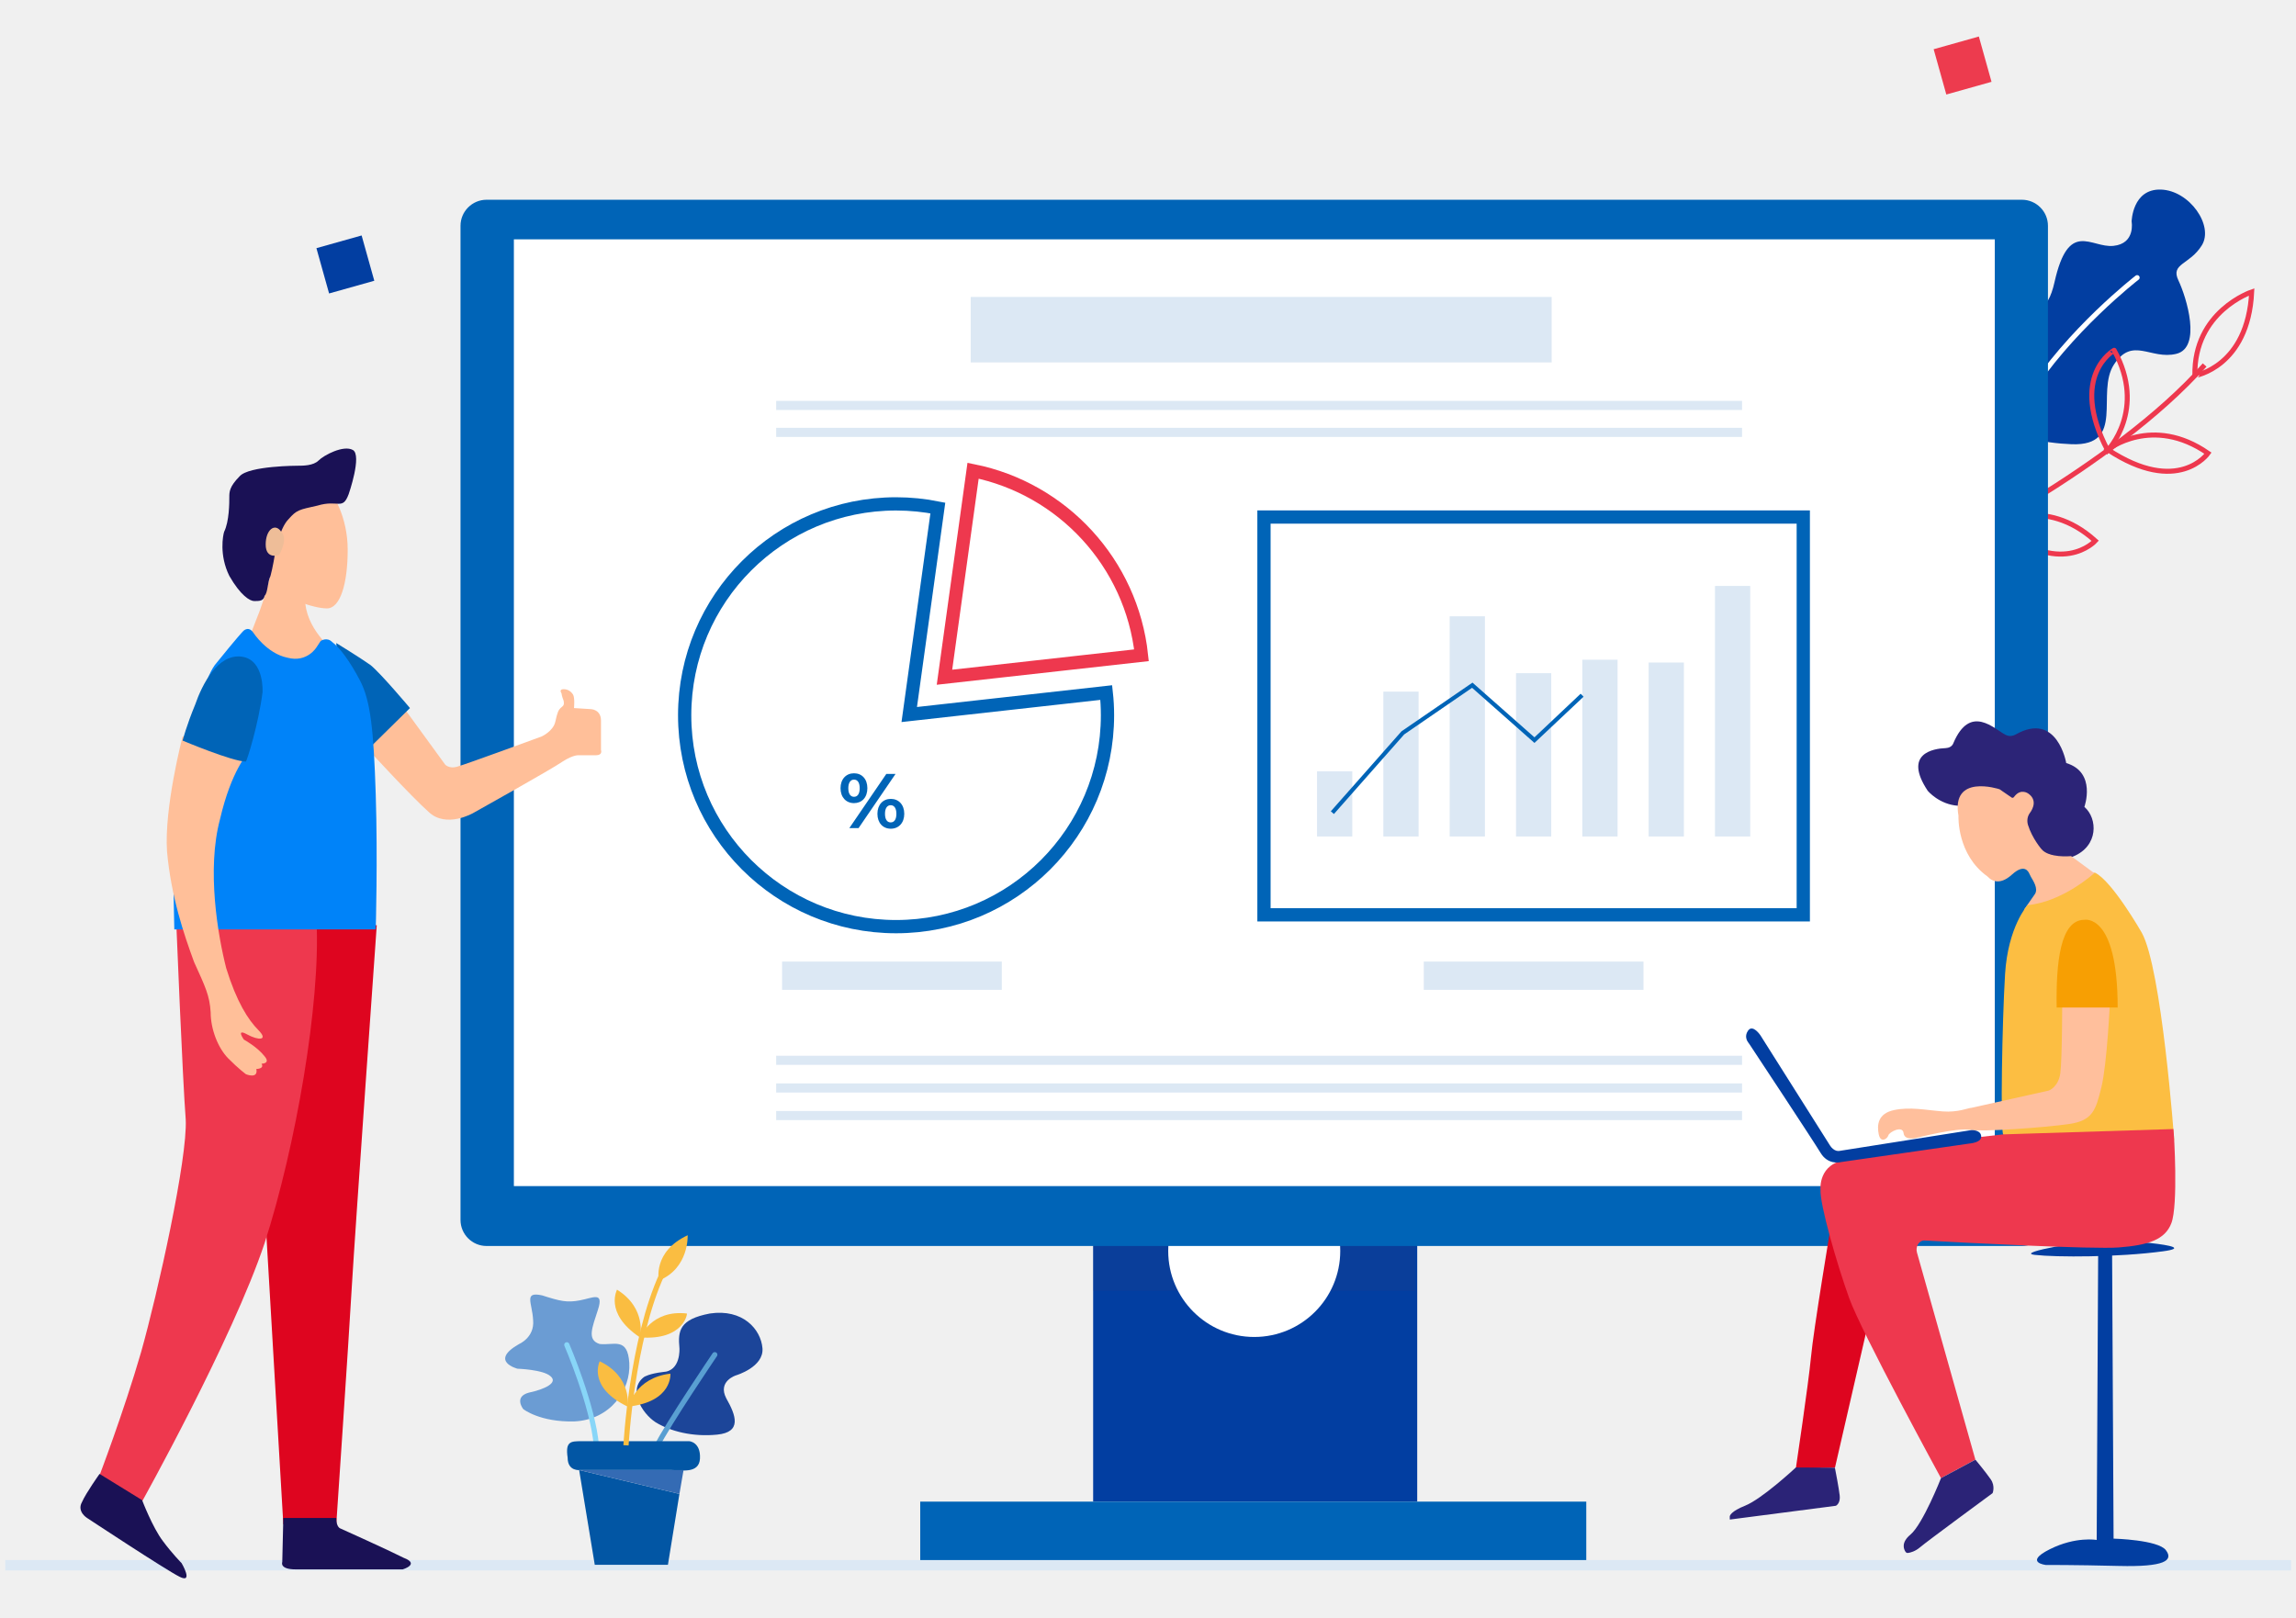
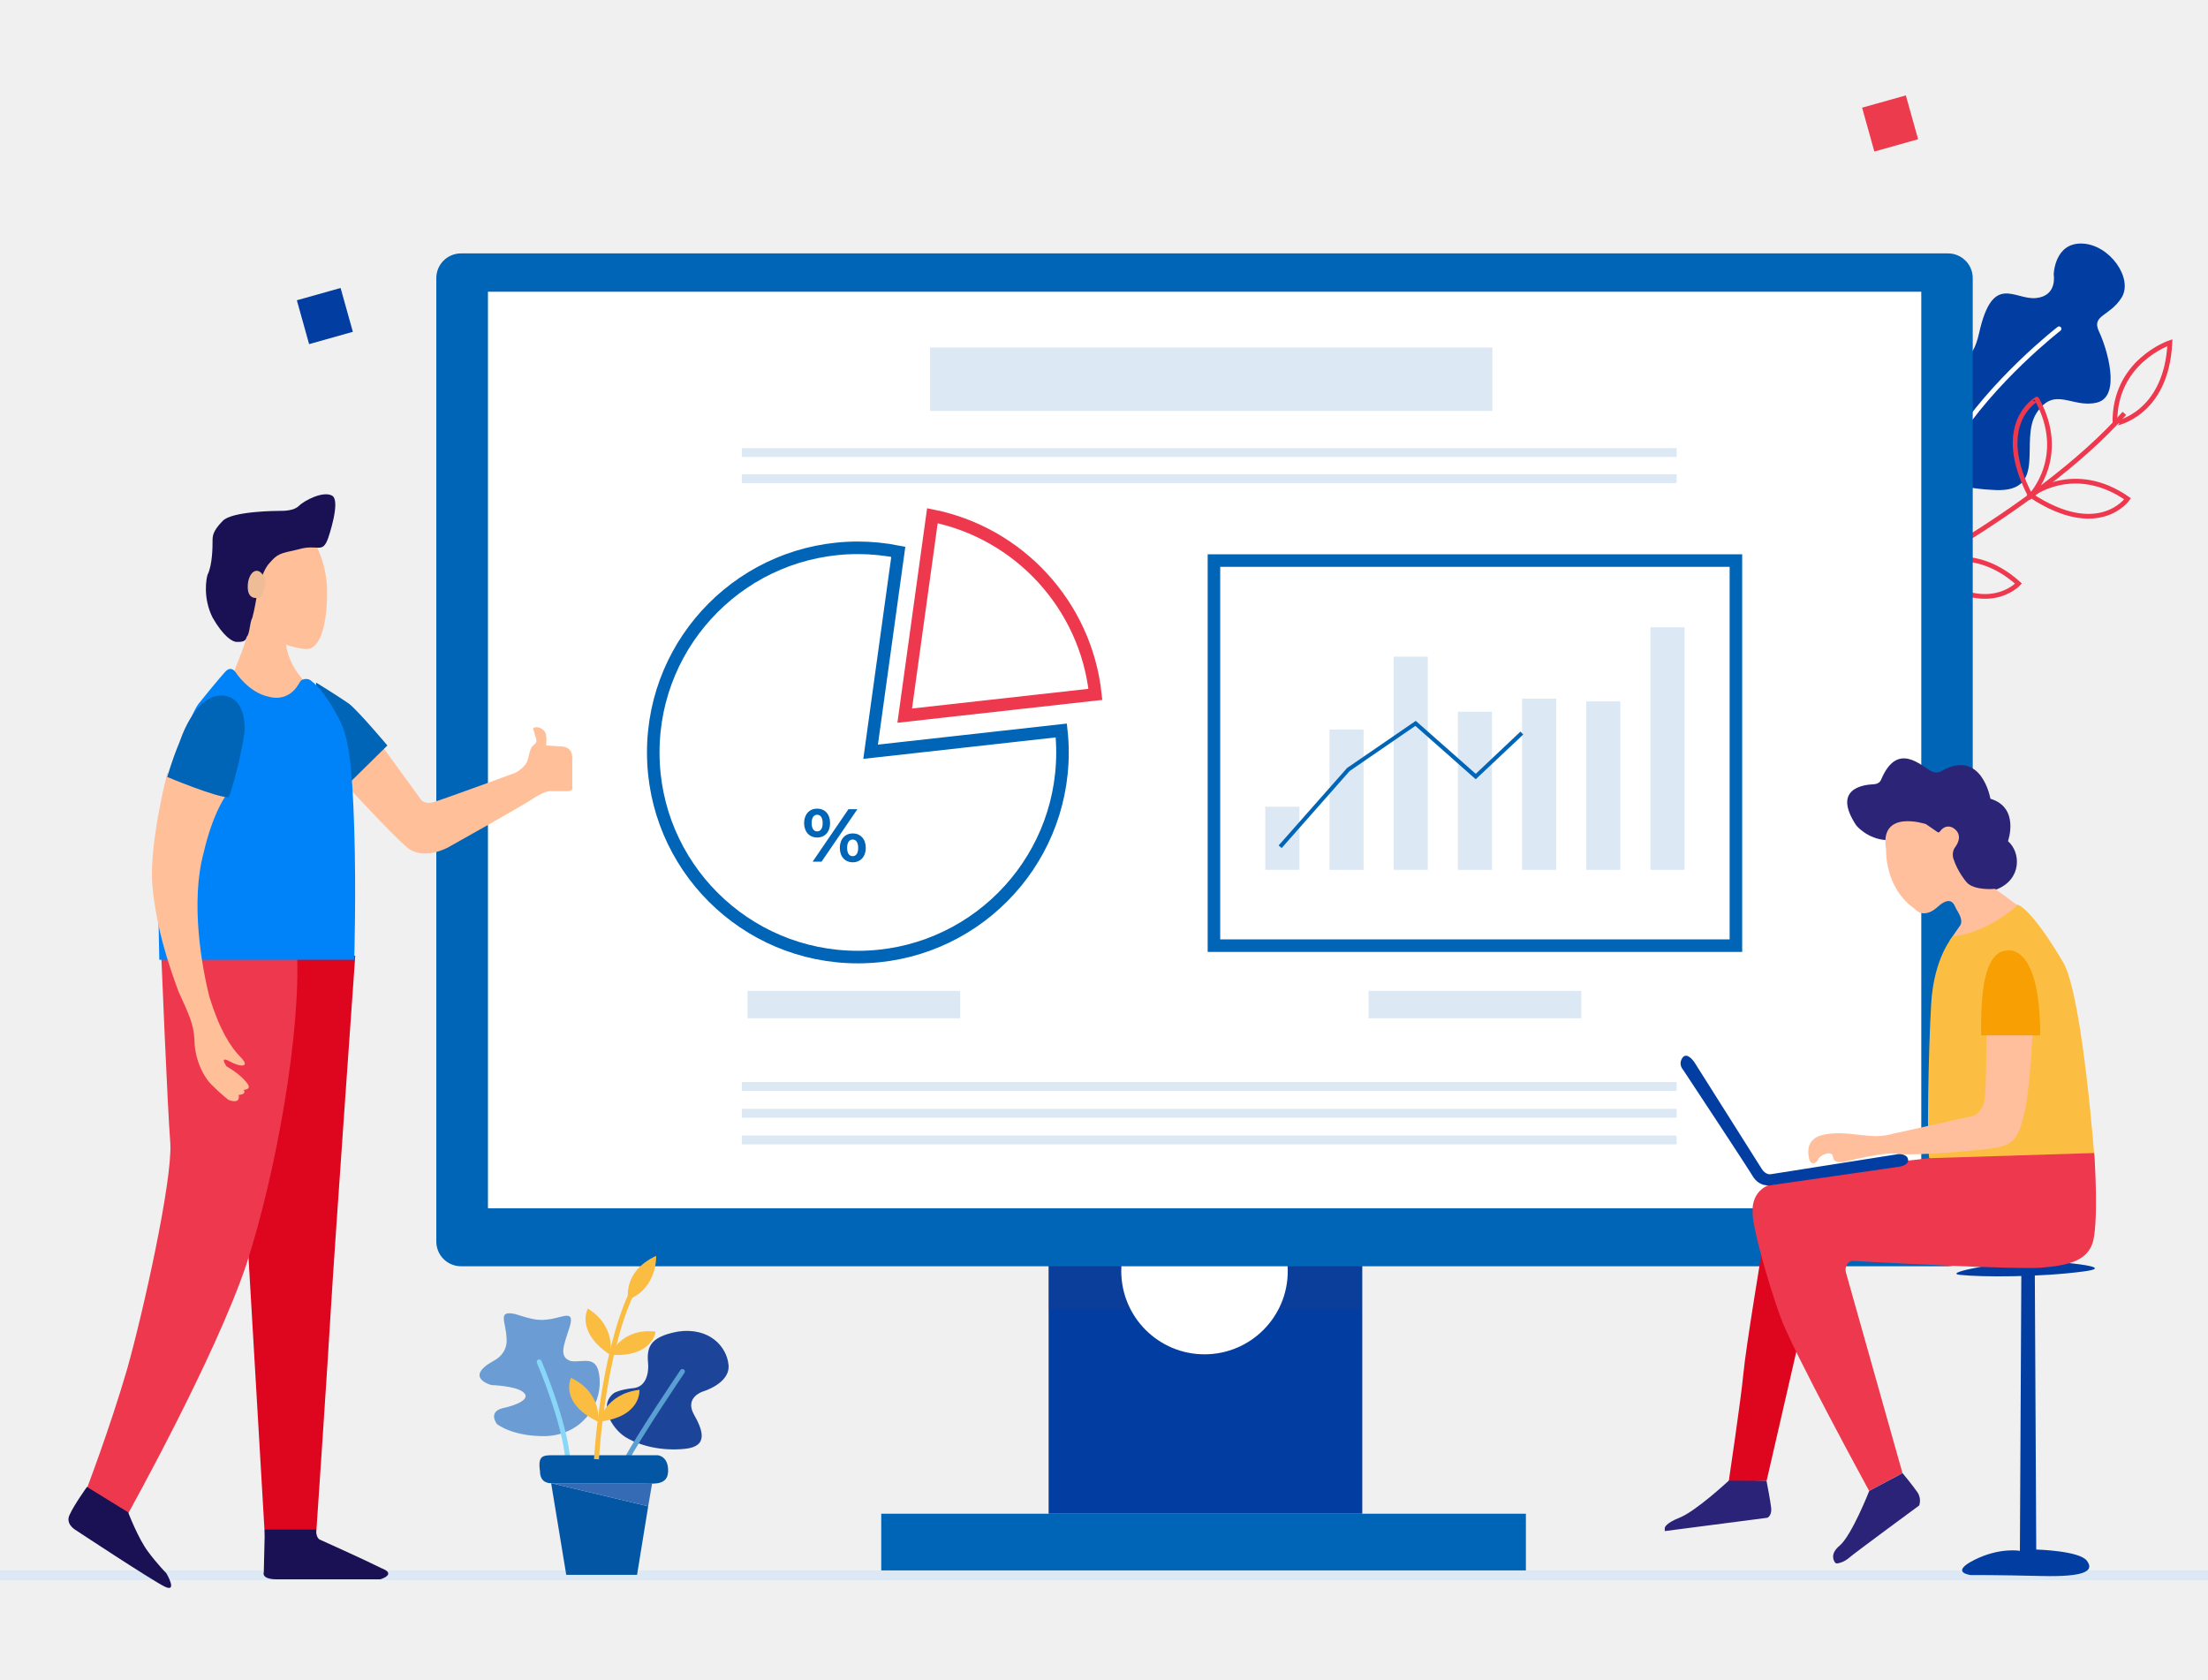
- <svg xmlns="http://www.w3.org/2000/svg" width="440" height="310" viewBox="0 0 440 310" fill="none">
-   <path d="M408.499 42.459C408.499 42.459 408.63 36.159 414.112 36.334C419.595 36.509 424.289 43.254 421.953 47.021C419.617 50.788 415.901 50.467 417.463 53.737C419.025 57.007 421.967 66.629 417.054 67.819C412.141 69.008 408.681 64.439 405.126 69.848C401.571 75.257 407.462 85.521 397.016 85.141C386.562 84.762 368.794 79.747 376.54 65.775C384.285 51.802 391.023 66.161 393.724 54.073C396.425 41.984 400.717 47.568 405.009 47.123C409.294 46.692 408.499 42.459 408.499 42.459Z" fill="#023EA1" />
-   <path d="M409.557 53.211C409.557 53.211 396.388 63.395 388.482 76.067C380.576 88.74 380.985 92.748 380.985 92.748" stroke="white" stroke-width="0.957" stroke-miterlimit="10" stroke-linecap="round" stroke-linejoin="round" />
-   <path d="M370.561 106.53C370.561 106.53 404.907 89.791 422.492 69.957" stroke="#EE384E" stroke-width="0.957" stroke-miterlimit="10" />
-   <path d="M431.507 55.956C431.507 55.956 420.36 59.672 420.623 71.994C420.623 71.987 430.799 70.359 431.507 55.956Z" stroke="#EE384E" stroke-width="0.957" stroke-miterlimit="10" />
-   <path d="M403.907 86.324C403.907 86.324 411.455 78.535 405.155 67.139C405.155 67.132 396.388 71.965 403.907 86.324Z" stroke="#EE384E" stroke-width="0.957" stroke-miterlimit="10" />
-   <path d="M382.437 100.077C382.437 100.077 391.365 93.915 387.416 81.505C387.416 81.505 377.875 84.528 382.437 100.077Z" stroke="#EE384E" stroke-width="0.957" stroke-miterlimit="10" />
-   <path d="M382.554 100.515C382.554 100.515 391.854 94.93 401.527 103.654C401.527 103.654 394.833 111.1 382.554 100.515Z" stroke="#EE384E" stroke-width="0.957" stroke-miterlimit="10" />
-   <path d="M403.921 86.171C403.921 86.171 412.433 79.447 423.134 86.864C423.134 86.864 417.448 95.098 403.921 86.171Z" stroke="#EE384E" stroke-width="0.957" stroke-miterlimit="10" />
-   <path d="M271.593 221.269H209.489V287.808H271.593V221.269Z" fill="#023EA1" />
-   <path opacity="0.3" d="M271.221 230.172H209.536V247.391H271.221V230.172Z" fill="#1F3C88" />
-   <path d="M240.358 256.249C249.461 256.249 256.842 248.868 256.842 239.765C256.842 230.661 249.461 223.281 240.358 223.281C231.254 223.281 223.874 230.661 223.874 239.765C223.874 248.868 231.254 256.249 240.358 256.249Z" fill="white" />
-   <path d="M387.465 38.285H93.251C90.489 38.285 88.251 40.524 88.251 43.285V233.811C88.251 236.573 90.489 238.811 93.251 238.811H387.465C390.226 238.811 392.465 236.573 392.465 233.811V43.285C392.465 40.524 390.227 38.285 387.465 38.285Z" fill="#0064B7" />
-   <path d="M382.277 45.872H98.478V227.332H382.277V45.872Z" fill="white" />
-   <path d="M303.989 287.808H176.349V300.061H303.989V287.808Z" fill="#0064B7" />
-   <path d="M174.244 136.95L179.726 97.369C177.144 96.853 174.463 96.575 171.722 96.575C149.34 96.575 131.208 114.707 131.208 137.089C131.208 159.471 149.34 177.603 171.722 177.603C194.104 177.603 212.237 159.471 212.237 137.089C212.237 135.619 212.157 134.169 211.998 132.739L174.244 136.95Z" fill="white" stroke="#0064B7" stroke-width="2.54" stroke-miterlimit="10" />
-   <path d="M218.751 125.59C216.864 107.934 203.618 93.655 186.478 90.219L180.997 129.8L218.751 125.59Z" fill="white" stroke="#EE384E" stroke-width="2.54" stroke-miterlimit="10" />
-   <path d="M161.077 151.07C161.077 149.322 162.15 148.21 163.659 148.21C165.168 148.21 166.221 149.303 166.221 151.07C166.221 152.838 165.168 153.93 163.659 153.93C162.15 153.93 161.077 152.818 161.077 151.07ZM164.751 151.07C164.751 149.958 164.314 149.422 163.659 149.422C163.023 149.422 162.567 149.978 162.567 151.07C162.567 152.162 163.004 152.718 163.659 152.718C164.314 152.718 164.751 152.182 164.751 151.07ZM169.855 148.329H171.623L164.533 158.716H162.765L169.855 148.329ZM168.147 155.975C168.147 154.228 169.22 153.116 170.709 153.116C172.219 153.116 173.291 154.228 173.291 155.975C173.291 157.723 172.219 158.835 170.709 158.835C169.2 158.835 168.147 157.723 168.147 155.975ZM171.782 155.975C171.782 154.883 171.345 154.327 170.689 154.327C170.054 154.327 169.597 154.863 169.597 155.975C169.597 157.088 170.034 157.624 170.689 157.624C171.365 157.624 171.782 157.068 171.782 155.975Z" fill="#0064B7" />
-   <path d="M345.576 99.097H242.225V175.339H345.576V99.097Z" fill="white" stroke="#0064B7" stroke-width="2.54" stroke-miterlimit="10" />
-   <path d="M259.145 147.833H252.393V160.325H259.145V147.833Z" fill="#DCE8F4" />
-   <path d="M271.856 132.561H265.104V160.325H271.856V132.561Z" fill="#DCE8F4" />
-   <path d="M284.566 118.123H277.813V160.325H284.566V118.123Z" fill="#DCE8F4" />
-   <path d="M297.276 129.026H290.524V160.325H297.276V129.026Z" fill="#DCE8F4" />
-   <path d="M309.986 126.444H303.234V160.325H309.986V126.444Z" fill="#DCE8F4" />
-   <path d="M322.697 126.98H315.944V160.325H322.697V126.98Z" fill="#DCE8F4" />
-   <path d="M335.408 112.304H328.655V160.325H335.408V112.304Z" fill="#DCE8F4" />
-   <path d="M255.63 156.016L255.034 155.499L268.579 140.167L282.183 130.833L294.059 141.319L302.916 132.958L303.473 133.534L294.059 142.392L282.103 131.826L269.095 140.763L255.63 156.016Z" fill="#0064B7" />
-   <path d="M297.356 56.915H186.021V69.466H297.356V56.915Z" fill="#DCE8F4" />
-   <path d="M333.839 81.997H148.744V83.745H333.839V81.997Z" fill="#DCE8F4" />
-   <path d="M333.839 76.834H148.744V78.581H333.839V76.834Z" fill="#DCE8F4" />
-   <path d="M333.839 202.349H148.744V204.096H333.839V202.349Z" fill="#DCE8F4" />
-   <path d="M333.839 207.651H148.744V209.399H333.839V207.651Z" fill="#DCE8F4" />
-   <path d="M333.839 212.934H148.744V214.682H333.839V212.934Z" fill="#DCE8F4" />
-   <path d="M191.979 184.296H149.876V189.718H191.979V184.296Z" fill="#DCE8F4" />
-   <path d="M314.952 184.296H272.849V189.718H314.952V184.296Z" fill="#DCE8F4" />
-   <path d="M1 300.007L439.05 300.007" stroke="#DCE8F4" stroke-width="2" stroke-miterlimit="10" />
-   <path d="M403.397 237.529C403.397 237.529 423.06 238.687 414.496 239.831C405.932 240.989 394.145 240.989 389.978 240.518C385.825 240.06 400.16 237.758 403.397 237.529Z" fill="#023EA1" />
-   <path d="M404.758 240.127L405.041 294.899C405.041 294.899 413.551 295.115 415.062 297.107C416.572 299.099 414.819 300.351 406.066 300.135C397.314 299.92 392.054 299.947 392.054 299.947C392.054 299.947 387.793 299.462 392.796 296.945C397.799 294.428 401.805 295.155 401.805 295.155L402.088 240.195L404.758 240.127Z" fill="#023EA1" />
-   <path d="M399.446 154.651C399.446 154.651 401.833 148.015 395.967 146.252C395.967 146.252 394.267 136.25 386.284 140.773C385.677 141.11 384.989 141.163 384.369 140.854C382.251 139.804 377.558 134.729 374.308 142.509C374.052 143.115 373.431 143.357 372.865 143.384C370.464 143.479 364.679 144.421 369.426 151.569C369.426 151.569 371.624 154.22 375.293 154.436C375.293 154.436 392.325 166.147 397.275 164.168C402.197 162.162 402.008 156.859 399.446 154.651Z" fill="#2C2477" />
-   <path d="M383.193 151.273C382.951 151.192 373.888 148.284 375.317 156.347V156.361C375.304 156.576 375.048 163.805 380.847 167.964C380.928 168.018 381.008 168.085 381.076 168.166C381.44 168.556 383.018 169.943 385.567 167.627C387.927 165.487 388.709 166.968 388.965 167.587C389.033 167.749 389.127 167.924 389.208 168.072C389.572 168.731 390.692 170.306 389.95 171.383C389.168 172.514 388.183 173.914 387.927 174.291C387.9 174.331 387.927 174.385 387.967 174.385C389.289 174.304 402.546 173.442 402.222 170.508C402.222 170.508 401.426 167.264 401.426 167.251L401.184 167.197C401.143 167.183 401.103 167.17 401.062 167.143L396.922 164.101C396.909 164.101 396.909 164.087 396.895 164.087C396.625 164.114 392.647 164.464 391.231 162.755C391.231 162.755 389.464 160.736 388.642 158.124C388.399 157.343 388.52 156.468 388.979 155.849C389.667 154.934 390.395 153.265 388.669 152.08C388.669 152.08 387.32 151.084 386.093 152.578L385.931 152.78C385.81 152.928 385.634 152.955 385.486 152.848L383.193 151.273C383.207 151.273 383.207 151.273 383.193 151.273Z" fill="#FFBF9C" />
-   <path d="M401.453 167.251C401.453 167.251 395.411 172.85 388.547 173.483C388.547 173.483 384.798 177.642 384.245 186.715C383.692 195.788 383.328 216.113 383.881 217.432C384.434 218.752 416.665 218.536 416.665 218.536C416.665 218.536 414.278 185.598 410.435 178.746C410.435 178.746 404.757 168.799 401.453 167.251Z" fill="#FCBE42" />
-   <path d="M404.354 191.789C404.354 191.789 403.801 203.944 402.708 208.373C401.616 212.788 401.063 214.78 396.478 215.44C391.892 216.099 379.809 216.988 377.435 216.544C375.048 216.099 367.361 218.065 367.361 218.065C367.361 218.065 364.974 218.724 364.799 217.176C364.624 215.628 362.048 216.961 361.872 217.62C361.684 218.28 360.402 219.168 360.038 217.405C359.674 215.642 359.85 213.421 362.965 212.761C366.08 212.102 369.007 212.761 372.311 213.017C375.251 213.246 377.22 212.33 377.8 212.33L392.634 209.019C392.634 209.019 394.468 208.359 394.832 205.708C395.197 203.056 395.197 191.56 395.197 191.56L404.354 191.789Z" fill="#FFBF9C" />
-   <path d="M405.824 193.109H394.132C393.997 184.494 394.819 176.31 399.418 176.296C399.418 176.31 405.824 174.856 405.824 193.109Z" fill="#F79F03" />
-   <path d="M350.909 234.662C350.909 234.662 347.51 254.988 347.052 260.103C346.58 265.164 344.139 281.519 344.139 281.519L351.65 281.304L358.056 253.453L350.909 234.662Z" fill="#DE051F" />
-   <path d="M416.504 216.396C416.639 217.311 417.448 230.987 416.113 234.447C414.9 237.61 411.717 238.647 406.039 239.091C401.238 239.468 376.356 238.189 368.804 237.758C367.779 237.704 367.038 238.902 367.361 240.06L378.555 279.756L371.96 283.296C371.96 283.296 356.761 255.446 354.374 248.81C351.987 242.173 348.696 230.691 348.885 228.026C348.885 228.026 348.332 222.938 354.01 222.278C359.58 221.632 377.327 218.213 377.988 218.079C378.002 218.079 378.015 218.079 378.029 218.079L383.855 217.419C383.868 217.419 383.882 217.419 383.895 217.419L416.504 216.396Z" fill="#EE384E" />
-   <path d="M377.53 216.638C378.029 216.53 379.687 216.624 379.674 217.863C379.66 218.994 377.651 219.142 377.287 219.195C377.004 219.236 354.293 222.507 352.823 222.722C352.783 222.736 352.729 222.736 352.688 222.749C352.311 222.83 350.234 223.166 348.899 220.972C347.51 218.671 336.451 201.925 335.264 200.135C335.21 200.054 335.156 199.973 335.089 199.893C334.86 199.61 334.212 198.654 334.981 197.551C335.898 196.218 337.368 198.439 337.368 198.439L350.706 219.559C351.016 220.044 351.434 220.407 351.92 220.555H351.933C352.135 220.609 352.338 220.622 352.54 220.582" fill="#023EA1" />
-   <path d="M344.193 281.263C344.179 281.263 344.152 281.263 344.139 281.277C343.734 281.654 337.611 287.307 334.429 288.586C334.118 288.707 333.822 288.842 333.525 288.976C333.282 289.084 333.053 289.205 332.824 289.34C332.648 289.448 332.473 289.555 332.298 289.676C332.176 289.771 332.055 289.865 331.934 289.973C331.853 290.053 331.772 290.134 331.691 290.228C331.637 290.296 331.597 290.363 331.556 290.444C331.529 290.497 331.502 290.551 331.489 290.605C331.475 290.673 331.475 290.726 331.489 290.794C331.489 290.861 331.489 290.915 331.489 290.982C331.489 291.049 331.489 291.117 331.489 291.184C331.489 291.211 331.516 291.238 331.543 291.238L351.758 288.613C351.812 288.6 351.866 288.586 351.907 288.559C352.122 288.411 352.702 287.873 352.554 286.621C352.392 285.207 351.758 281.923 351.65 281.385C351.637 281.344 351.61 281.317 351.569 281.304L344.193 281.263Z" fill="#2B2377" />
-   <path d="M371.973 283.296C371.973 283.296 368.494 292.14 366.107 294.132C364.286 295.653 364.825 296.918 365.176 297.43C365.284 297.591 365.459 297.672 365.635 297.645C366.066 297.591 367.01 297.362 367.941 296.568C369.222 295.464 381.858 286.177 381.858 286.177C381.858 286.177 382.411 284.844 381.494 283.525C380.577 282.192 378.568 279.769 378.568 279.769L371.973 283.296Z" fill="#2B2377" />
-   <path d="M47.531 176.73L54.296 292.148H64.443C64.443 292.148 66.83 256.96 67.427 246.504C68.024 236.249 72.202 177.333 72.202 177.333L47.531 176.73Z" fill="#DE051F" />
-   <path d="M60.657 176.529C61.453 192.213 56.678 219.761 50.709 238.26C44.542 256.759 27.033 288.127 27.033 288.127L18.876 283.301C18.876 283.301 23.651 270.834 27.033 259.172C30.217 247.911 35.986 221.973 35.589 214.533C34.992 206.892 33.798 177.334 33.798 177.334L60.657 176.529Z" fill="#EE384E" />
-   <path d="M70.805 141.743L71.203 144.357C71.203 144.357 78.764 152.601 82.146 155.618C85.528 158.835 90.701 155.819 90.701 155.819C90.701 155.819 105.822 147.373 107.812 145.966C110 144.558 110.995 144.759 110.995 144.759C110.995 144.759 112.388 144.759 114.178 144.759C115.571 144.759 115.173 143.754 115.173 143.754C115.173 143.754 115.173 140.336 115.173 138.124C115.173 135.912 113.184 135.912 113.184 135.912L110 135.711C110 135.711 110.199 133.7 109.801 133.097C109.403 132.494 108.806 132.092 108.011 132.092C107.016 132.092 107.613 132.896 107.613 132.896C107.613 132.896 107.613 133.298 108.011 134.304C108.21 135.309 107.812 135.309 107.414 135.711C107.016 136.113 106.817 136.515 106.419 138.325C106.021 140.135 103.832 141.14 103.832 141.14C103.832 141.14 89.109 146.569 87.518 146.971C86.125 147.373 85.329 146.569 85.329 146.569L77.57 135.912L70.805 141.743Z" fill="#FFBF99" />
-   <path d="M58.472 109.169C58.472 109.169 58.472 109.169 58.472 114.799C58.472 120.429 63.843 124.651 63.843 124.651C63.843 124.651 63.843 128.271 58.273 129.477C52.702 130.483 47.131 123.847 47.131 123.847C47.131 123.847 47.927 121.836 49.717 117.212C51.508 112.386 52.304 107.962 52.304 107.962L58.472 109.169Z" fill="#FFBF99" />
-   <path d="M65.434 137.119L70.806 143.352L78.566 135.711C78.566 135.711 72.995 129.075 71.005 127.467C69.016 126.059 64.439 123.244 64.439 123.244L65.434 137.119Z" fill="#0064B7" />
-   <path d="M46.537 121.032C46.537 121.032 45.542 122.038 41.165 127.467C37.185 132.896 33.007 158.634 33.007 158.634L33.405 178.138H72.003C72.003 178.138 72.401 164.666 72.003 152.199C71.606 139.933 71.009 134.303 69.019 130.483C67.029 126.662 65.04 124.048 63.647 123.043C62.652 122.038 61.459 122.842 61.459 122.842L60.663 124.048C60.663 124.048 58.872 127.065 55.092 126.059C51.113 125.255 48.526 121.233 48.526 121.233C47.531 119.826 46.537 121.032 46.537 121.032Z" fill="#0083F9" />
-   <path d="M59.271 94.892C55.292 94.892 50.915 103.337 50.915 106.957C50.915 110.576 52.705 110.576 53.501 112.587C54.297 114.598 60.067 116.608 62.653 116.608C65.24 116.608 66.632 111.783 66.632 105.348C66.632 98.914 63.648 94.691 63.648 94.691C63.648 94.691 62.653 94.892 59.271 94.892Z" fill="#FFBF99" />
-   <path d="M60.857 96.903C57.276 97.707 56.878 97.707 55.286 99.517C53.495 101.327 52.7 106.152 52.7 106.152C52.7 106.152 52.237 108.968 51.839 110.375C51.242 111.582 51.351 113.566 50.71 114.196C50.511 115.201 49.715 115.201 48.72 115.201C47.925 115.201 46.134 114.196 43.945 110.375C41.956 106.354 42.752 102.533 42.95 101.93C43.945 99.919 43.945 96.3 43.945 95.294C43.945 94.289 43.945 93.284 45.935 91.273C47.726 89.262 57.077 89.262 57.077 89.262C58.072 89.262 60.061 89.262 61.056 88.257C62.051 87.251 65.831 85.241 67.621 86.246C69.412 87.251 66.826 94.691 66.826 94.691C65.632 97.908 64.836 95.697 60.857 96.903Z" fill="#1A1155" />
-   <path d="M50.915 104.343C50.915 107.359 53.501 106.353 53.501 106.353C53.501 106.353 55.292 103.337 53.899 101.93C52.705 100.12 50.915 101.528 50.915 104.343Z" fill="#EEBD98" />
-   <path d="M47.532 144.357C47.532 144.357 44.349 147.574 42.16 157.025C39.574 166.676 41.762 179.344 43.354 185.577C45.344 192.012 47.532 195.43 49.522 197.441C51.511 199.452 49.522 199.452 47.333 198.245C45.145 197.039 46.736 199.251 46.736 199.251C46.736 199.251 49.323 200.658 50.716 202.468C51.909 203.875 50.119 203.875 50.119 203.875C50.716 204.881 49.124 204.881 49.124 204.881C49.522 206.892 47.134 205.886 47.134 205.886C47.134 205.886 45.742 204.881 43.752 202.87C41.762 200.859 40.37 197.24 40.37 194.023C40.171 190.805 39.375 189.197 37.186 184.371C35.197 178.942 32.809 171.904 32.013 163.258C31.416 154.813 34.998 141.14 34.998 141.14L47.532 144.357Z" fill="#FFBF99" />
-   <path d="M19.078 282.496C19.078 282.496 16.491 286.116 15.695 287.925C14.701 289.735 16.69 290.942 16.69 290.942C16.69 290.942 31.612 300.794 34.398 302.202C37.183 303.609 34.796 299.588 34.796 299.588C34.796 299.588 33.005 297.778 31.214 295.365C29.225 292.751 27.235 287.523 27.235 287.523L19.078 282.496Z" fill="#1A1155" />
-   <path d="M54.292 290.941H64.439C64.439 292.751 65.235 292.952 65.235 292.952C65.235 292.952 74.188 296.974 77.371 298.582C80.555 299.789 77.172 300.794 77.172 300.794C77.172 300.794 59.863 300.794 56.68 300.794C53.496 300.794 54.093 299.387 54.093 299.387L54.292 290.941Z" fill="#1A1155" />
-   <path d="M47.128 145.966C44.541 145.966 34.991 141.944 34.991 141.944C34.991 141.944 35.787 138.928 37.379 135.108C38.771 131.086 41.756 125.255 46.332 125.858C50.709 126.461 50.311 132.695 50.311 132.695C49.515 138.928 47.327 145.765 47.128 145.966Z" fill="#0064B7" />
-   <path d="M99.487 257.595C99.487 257.595 102.48 256.332 102.165 253.016C102.007 249.7 100.274 247.49 103.898 248.279C107.363 249.385 108.624 249.7 111.144 249.227C113.665 248.753 115.713 247.49 114.61 250.964C113.507 254.437 112.404 256.806 114.925 257.595C117.603 257.911 120.281 256.174 120.596 261.227C120.911 266.437 116.973 272.121 110.041 272.437C103.425 272.595 100.274 270.069 100.274 270.069C100.274 270.069 98.384 267.7 101.377 266.911C104.37 266.279 107.048 265.016 105.473 263.753C104.055 262.49 99.172 262.332 99.172 262.332C99.172 262.332 93.658 260.911 99.487 257.595Z" fill="#6B9CD3" />
-   <path d="M130.206 258.385C129.891 255.069 130.206 252.858 136.034 251.753C142.336 250.806 145.801 254.753 146.116 258.385C146.431 262.016 141.075 263.595 141.075 263.595C141.075 263.595 137.452 264.7 139.185 268.016C141.075 271.332 142.178 274.49 137.452 274.964C132.726 275.437 128.473 274.332 125.637 272.595C122.959 270.858 120.281 266.279 123.432 263.911C123.432 263.911 124.377 263.279 127.055 262.964C130.521 262.806 130.206 258.385 130.206 258.385Z" fill="#1C4599" />
-   <path d="M108.624 257.753C108.624 257.753 113.665 269.437 114.295 277.174" stroke="#88D6F8" stroke-miterlimit="10" stroke-linecap="round" stroke-linejoin="round" />
-   <path d="M136.979 259.648C136.979 259.648 128 272.911 125.794 277.332" stroke="#599FD2" stroke-miterlimit="10" stroke-linecap="round" stroke-linejoin="round" />
-   <path d="M111.459 276.227H132.096C132.096 276.227 134.301 276.385 134.143 279.542C133.986 282.542 130.52 281.753 128.63 281.753C126.739 281.753 111.144 281.753 111.144 281.753C111.144 281.753 108.781 282.069 108.781 279.385C108.308 276.227 109.411 276.227 111.459 276.227Z" fill="#0256A4" />
-   <path d="M110.986 281.753L113.979 299.911H128L130.205 286.332L110.986 281.753Z" fill="#0256A4" />
-   <path d="M110.986 281.753L130.205 286.332L130.993 281.753H110.986Z" fill="#346BB4" />
-   <path d="M119.966 277.016C119.966 277.016 121.069 256.806 126.897 244.174" stroke="#FABD41" stroke-miterlimit="10" />
-   <path d="M131.781 236.753C131.781 236.753 132.096 243.069 126.267 245.437C126.267 245.437 125.007 239.911 131.781 236.753Z" fill="#FABD41" />
-   <path d="M122.644 256.332C122.644 256.332 124.849 250.963 131.623 251.753C131.781 251.595 131.151 256.963 122.644 256.332Z" fill="#FABD41" />
-   <path d="M120.438 269.595C120.438 269.595 121.699 264.069 128.473 263.279C128.473 263.279 128.945 268.648 120.438 269.595Z" fill="#FABD41" />
-   <path d="M120.281 269.595C120.281 269.595 121.226 263.911 114.925 260.911C114.767 261.227 112.72 265.964 120.281 269.595Z" fill="#FABD41" />
-   <path d="M122.644 256.332C122.644 256.332 124.062 250.806 118.233 247.174C118.391 247.016 115.555 251.595 122.644 256.332Z" fill="#FABD41" />
-   <path d="M69.3 45.129L60.638 47.564L63.067 56.245L71.729 53.811L69.3 45.129Z" fill="#023EA1" />
-   <path d="M379.222 7L370.561 9.434L372.989 18.116L381.651 15.682L379.222 7Z" fill="#ED3B4E" />
+ <svg xmlns="http://www.w3.org/2000/svg" width="480" height="365" viewBox="0 0 480 365" fill="none">
+   <g clip-path="url(#clip0_3706_3804)">
+     <path d="M446.456 59.665C446.456 59.665 446.6 52.749 452.619 52.941C458.638 53.133 463.792 60.539 461.227 64.675C458.662 68.81 454.583 68.458 456.298 72.048C458.013 75.639 461.243 86.202 455.849 87.509C450.455 88.815 446.656 83.798 442.753 89.737C438.85 95.676 445.318 106.945 433.849 106.528C422.371 106.111 402.863 100.605 411.367 85.265C419.871 69.924 427.268 85.689 430.234 72.417C433.199 59.144 437.912 65.276 442.625 64.787C447.33 64.314 446.456 59.665 446.456 59.665Z" fill="#023EA1" />
+     <path d="M447.618 71.471C447.618 71.471 433.159 82.652 424.479 96.566C415.799 110.479 416.248 114.879 416.248 114.879" stroke="white" stroke-width="1.028" stroke-miterlimit="10" stroke-linecap="round" stroke-linejoin="round" />
+     <path d="M404.803 130.011C404.803 130.011 442.512 111.633 461.82 89.857" stroke="#EE384E" stroke-width="1.028" stroke-miterlimit="10" />
+     <path d="M471.719 74.484C471.719 74.484 459.48 78.564 459.769 92.093C459.769 92.085 470.941 90.298 471.719 74.484Z" stroke="#EE384E" stroke-width="1.028" stroke-miterlimit="10" />
+     <path d="M441.415 107.826C441.415 107.826 449.702 99.274 442.785 86.763C442.785 86.755 433.16 92.061 441.415 107.826Z" stroke="#EE384E" stroke-width="1.028" stroke-miterlimit="10" />
+     <path d="M417.843 122.925C417.843 122.925 427.645 116.161 423.309 102.536C423.309 102.536 412.834 105.854 417.843 122.925Z" stroke="#EE384E" stroke-width="1.028" stroke-miterlimit="10" />
+     <path d="M417.971 123.407C417.971 123.407 428.182 117.275 438.801 126.853C438.801 126.853 431.452 135.028 417.971 123.407Z" stroke="#EE384E" stroke-width="1.028" stroke-miterlimit="10" />
+     <path d="M441.431 107.658C441.431 107.658 450.776 100.276 462.526 108.419C462.526 108.419 456.282 117.46 441.431 107.658Z" stroke="#EE384E" stroke-width="1.028" stroke-miterlimit="10" />
+     <path d="M296.145 255.985H227.96V329.04H296.145V255.985Z" fill="#023EA1" />
+     <path opacity="0.3" d="M295.737 265.76H228.011V284.665H295.737V265.76Z" fill="#1F3C88" />
+     <path d="M261.851 294.39C271.847 294.39 279.949 286.287 279.949 276.292C279.949 266.297 271.847 258.194 261.851 258.194C251.856 258.194 243.753 266.297 243.753 276.292C243.753 286.287 251.856 294.39 261.851 294.39Z" fill="white" />
+     <path d="M423.487 55.084H100.217C97.252 55.084 94.85 57.486 94.85 60.451V269.879C94.85 272.843 97.252 275.246 100.217 275.246H423.487C426.452 275.246 428.855 272.843 428.855 269.879V60.451C428.855 57.486 426.452 55.084 423.487 55.084Z" fill="#0064B7" />
+     <path d="M417.668 63.413H106.078V262.642H417.668V63.413Z" fill="white" />
+     <path d="M331.714 329.041H191.575V342.494H331.714V329.041Z" fill="#0064B7" />
+     <path d="M189.263 163.408L195.281 119.951C192.446 119.384 189.502 119.079 186.493 119.079C161.919 119.079 142.012 138.987 142.012 163.561C142.012 188.135 161.919 208.042 186.493 208.042C211.067 208.042 230.975 188.135 230.975 163.561C230.975 161.947 230.888 160.355 230.713 158.786L189.263 163.408Z" fill="white" stroke="#0064B7" stroke-width="2.726" stroke-miterlimit="10" />
+     <path d="M238.127 150.936C236.055 131.552 221.511 115.874 202.694 112.102L196.676 155.559L238.127 150.936Z" fill="white" stroke="#EE384E" stroke-width="2.726" stroke-miterlimit="10" />
+     <path d="M174.805 178.912C174.805 176.993 175.983 175.772 177.64 175.772C179.297 175.772 180.453 176.971 180.453 178.912C180.453 180.852 179.297 182.052 177.64 182.052C175.983 182.052 174.805 180.831 174.805 178.912ZM178.839 178.912C178.839 177.691 178.359 177.102 177.64 177.102C176.942 177.102 176.441 177.713 176.441 178.912C176.441 180.111 176.92 180.722 177.64 180.722C178.359 180.722 178.839 180.133 178.839 178.912ZM184.443 175.903H186.383L178.599 187.307H176.659L184.443 175.903ZM182.568 184.298C182.568 182.379 183.745 181.158 185.38 181.158C187.038 181.158 188.215 182.379 188.215 184.298C188.215 186.216 187.038 187.438 185.38 187.438C183.723 187.438 182.568 186.216 182.568 184.298ZM186.558 184.298C186.558 183.098 186.078 182.488 185.359 182.488C184.661 182.488 184.159 183.077 184.159 184.298C184.159 185.519 184.639 186.107 185.359 186.107C186.1 186.107 186.558 185.497 186.558 184.298Z" fill="#0064B7" />
+     <path d="M377.372 121.85H263.9V205.558H377.372V121.85Z" fill="white" stroke="#0064B7" stroke-width="2.726" stroke-miterlimit="10" />
+     <path d="M282.479 175.358H275.065V189.073H282.479V175.358Z" fill="#DCE8F4" />
+     <path d="M296.433 158.591H289.02V189.074H296.433V158.591Z" fill="#DCE8F4" />
+     <path d="M310.389 142.738H302.976V189.073H310.389V142.738Z" fill="#DCE8F4" />
+     <path d="M324.343 154.709H316.93V189.074H324.343V154.709Z" fill="#DCE8F4" />
+     <path d="M338.298 151.875H330.885V189.074H338.298V151.875Z" fill="#DCE8F4" />
+     <path d="M352.254 152.464H344.84V189.074H352.254V152.464Z" fill="#DCE8F4" />
+     <path d="M366.209 136.35H358.795V189.074H366.209V136.35Z" fill="#DCE8F4" />
+     <path d="M278.619 184.343L277.965 183.776L292.836 166.943L307.772 156.694L320.812 168.207L330.537 159.027L331.147 159.66L320.812 169.385L307.685 157.785L293.403 167.597L278.619 184.343Z" fill="#0064B7" />
+     <path d="M324.431 75.536H202.194V89.317H324.431V75.536Z" fill="#DCE8F4" />
+     <path d="M364.486 103.076H161.266V104.995H364.486V103.076Z" fill="#DCE8F4" />
+     <path d="M364.486 97.406H161.266V99.325H364.486V97.406Z" fill="#DCE8F4" />
+     <path d="M364.486 235.212H161.266V237.131H364.486V235.212Z" fill="#DCE8F4" />
+     <path d="M364.486 241.034H161.266V242.953H364.486V241.034Z" fill="#DCE8F4" />
+     <path d="M364.486 246.834H161.266V248.753H364.486V246.834Z" fill="#DCE8F4" />
+     <path d="M208.735 215.392H162.509V221.344H208.735V215.392Z" fill="#DCE8F4" />
+     <path d="M343.749 215.392H297.523V221.344H343.749V215.392Z" fill="#DCE8F4" />
+     <path d="M-0.946 342.434L480 342.434" stroke="#DCE8F4" stroke-width="2.147" stroke-miterlimit="10" />
+     <path d="M440.856 273.839C440.856 273.839 462.444 275.11 453.041 276.366C443.639 277.637 430.698 277.637 426.123 277.12C421.562 276.617 437.302 274.09 440.856 273.839Z" fill="#023EA1" />
+     <path d="M442.351 276.691L442.662 336.827C442.662 336.827 452.005 337.063 453.663 339.251C455.321 341.438 453.396 342.812 443.787 342.576C434.177 342.339 428.403 342.369 428.403 342.369C428.403 342.369 423.724 341.837 429.217 339.073C434.71 336.31 439.108 337.108 439.108 337.108L439.419 276.765L442.351 276.691Z" fill="#023EA1" />
+     <path d="M436.518 182.845C436.518 182.845 439.139 175.559 432.698 173.623C432.698 173.623 430.832 162.642 422.067 167.608C421.401 167.977 420.645 168.036 419.964 167.696C417.64 166.544 412.487 160.972 408.919 169.514C408.637 170.179 407.956 170.445 407.334 170.475C404.699 170.578 398.347 171.613 403.559 179.46C403.559 179.46 405.972 182.372 409.999 182.608C409.999 182.608 428.7 195.466 434.134 193.293C439.539 191.091 439.332 185.268 436.518 182.845Z" fill="#2C2477" />
+     <path d="M418.674 179.135C418.408 179.047 408.458 175.854 410.027 184.707V184.722C410.012 184.958 409.731 192.895 416.098 197.461C416.187 197.52 416.276 197.594 416.35 197.683C416.749 198.112 418.482 199.634 421.28 197.092C423.871 194.742 424.73 196.368 425.012 197.047C425.086 197.225 425.189 197.417 425.278 197.579C425.678 198.304 426.907 200.033 426.092 201.215C425.234 202.457 424.153 203.994 423.871 204.407C423.842 204.452 423.871 204.511 423.916 204.511C425.367 204.422 439.922 203.476 439.567 200.254C439.567 200.254 438.693 196.693 438.693 196.678L438.426 196.619C438.382 196.604 438.338 196.589 438.293 196.56L433.748 193.22C433.733 193.22 433.733 193.205 433.718 193.205C433.422 193.234 429.054 193.619 427.499 191.742C427.499 191.742 425.559 189.525 424.656 186.658C424.39 185.801 424.523 184.84 425.026 184.16C425.782 183.155 426.581 181.323 424.686 180.022C424.686 180.022 423.205 178.928 421.858 180.569L421.68 180.791C421.547 180.953 421.354 180.983 421.191 180.864L418.674 179.135C418.689 179.135 418.689 179.135 418.674 179.135Z" fill="#FFBF9C" />
+     <path d="M438.722 196.679C438.722 196.679 432.088 202.827 424.552 203.521C424.552 203.521 420.435 208.088 419.828 218.049C419.221 228.01 418.822 250.326 419.429 251.775C420.036 253.223 455.424 252.986 455.424 252.986C455.424 252.986 452.803 216.822 448.583 209.3C448.583 209.3 442.349 198.378 438.722 196.679Z" fill="#FCBE42" />
+     <path d="M441.907 223.62C441.907 223.62 441.3 236.965 440.1 241.828C438.901 246.675 438.294 248.862 433.26 249.586C428.225 250.311 414.959 251.286 412.353 250.798C409.732 250.311 401.292 252.468 401.292 252.468C401.292 252.468 398.671 253.193 398.479 251.493C398.286 249.793 395.458 251.257 395.266 251.981C395.058 252.705 393.652 253.68 393.252 251.744C392.852 249.808 393.045 247.37 396.465 246.645C399.885 245.921 403.098 246.645 406.726 246.926C409.954 247.178 412.116 246.173 412.752 246.173L429.04 242.537C429.04 242.537 431.053 241.813 431.453 238.901C431.853 235.99 431.853 223.369 431.853 223.369L441.907 223.62Z" fill="#FFBF9C" />
+     <path d="M443.52 225.068H430.683C430.535 215.61 431.438 206.624 436.487 206.609C436.487 206.624 443.52 205.028 443.52 225.068Z" fill="#F79F03" />
+     <path d="M383.228 270.691C383.228 270.691 379.497 293.007 378.994 298.623C378.475 304.18 375.795 322.136 375.795 322.136L384.043 321.9L391.076 291.322L383.228 270.691Z" fill="#DE051F" />
+     <path d="M455.246 250.636C455.394 251.641 456.283 266.656 454.817 270.454C453.484 273.927 449.99 275.065 443.756 275.553C438.485 275.967 411.167 274.563 402.875 274.09C401.75 274.031 400.935 275.346 401.291 276.617L413.58 320.2L406.34 324.087C406.34 324.087 389.653 293.509 387.032 286.223C384.411 278.937 380.798 266.331 381.005 263.405C381.005 263.405 380.398 257.818 386.632 257.094C392.747 256.385 412.233 252.631 412.958 252.483C412.973 252.483 412.988 252.483 413.003 252.483L419.399 251.759C419.414 251.759 419.429 251.759 419.444 251.759L455.246 250.636Z" fill="#EE384E" />
+     <path d="M412.455 250.902C413.003 250.784 414.824 250.887 414.809 252.247C414.795 253.488 412.588 253.651 412.189 253.71C411.878 253.754 386.943 257.346 385.329 257.582C385.285 257.597 385.226 257.597 385.181 257.612C384.767 257.7 382.486 258.07 381.021 255.661C379.495 253.134 367.354 234.749 366.051 232.783C365.992 232.694 365.933 232.606 365.859 232.517C365.607 232.207 364.896 231.157 365.74 229.946C366.747 228.482 368.361 230.921 368.361 230.921L383.005 254.109C383.345 254.641 383.804 255.04 384.337 255.203H384.352C384.574 255.262 384.796 255.277 385.018 255.232" fill="#023EA1" />
+     <path d="M375.853 321.856C375.838 321.856 375.809 321.856 375.794 321.871C375.35 322.285 368.627 328.492 365.133 329.896C364.792 330.029 364.467 330.176 364.141 330.324C363.874 330.442 363.623 330.576 363.371 330.723C363.179 330.842 362.986 330.96 362.794 331.093C362.66 331.196 362.527 331.3 362.394 331.418C362.305 331.507 362.216 331.595 362.127 331.699C362.068 331.773 362.024 331.846 361.979 331.935C361.95 331.994 361.92 332.053 361.905 332.113C361.89 332.186 361.89 332.246 361.905 332.319C361.905 332.393 361.905 332.452 361.905 332.526C361.905 332.6 361.905 332.674 361.905 332.748C361.905 332.778 361.935 332.807 361.964 332.807L384.16 329.925C384.219 329.91 384.278 329.896 384.323 329.866C384.559 329.704 385.196 329.112 385.033 327.738C384.856 326.186 384.16 322.58 384.041 321.989C384.026 321.945 383.997 321.915 383.952 321.9L375.853 321.856Z" fill="#2B2377" />
+     <path d="M406.355 324.087C406.355 324.087 402.535 333.797 399.914 335.984C397.915 337.654 398.507 339.044 398.892 339.605C399.011 339.783 399.203 339.871 399.396 339.842C399.869 339.783 400.906 339.531 401.927 338.659C403.334 337.448 417.208 327.25 417.208 327.25C417.208 327.25 417.815 325.787 416.808 324.339C415.801 322.876 413.595 320.215 413.595 320.215L406.355 324.087Z" fill="#2B2377" />
+     <path d="M50.141 207.086L57.568 333.806H68.709C68.709 333.806 71.33 295.172 71.985 283.692C72.641 272.433 77.228 207.749 77.228 207.749L50.141 207.086Z" fill="#DE051F" />
+     <path d="M64.553 206.866C65.427 224.086 60.184 254.331 53.63 274.641C46.859 294.952 27.636 329.391 27.636 329.391L18.68 324.093C18.68 324.093 23.922 310.405 27.636 297.601C31.131 285.238 37.466 256.759 37.029 248.591C36.374 240.201 35.063 207.749 35.063 207.749L64.553 206.866Z" fill="#EE384E" />
+     <path d="M75.694 168.673L76.131 171.543C76.131 171.543 84.432 180.594 88.146 183.906C91.859 187.438 97.539 184.127 97.539 184.127C97.539 184.127 114.14 174.854 116.325 173.309C118.728 171.764 119.82 171.984 119.82 171.984C119.82 171.984 121.349 171.984 123.315 171.984C124.844 171.984 124.407 170.881 124.407 170.881C124.407 170.881 124.407 167.128 124.407 164.699C124.407 162.271 122.223 162.271 122.223 162.271L118.728 162.05C118.728 162.05 118.946 159.842 118.509 159.18C118.072 158.518 117.417 158.076 116.543 158.076C115.451 158.076 116.106 158.959 116.106 158.959C116.106 158.959 116.106 159.401 116.543 160.505C116.762 161.608 116.325 161.608 115.888 162.05C115.451 162.491 115.232 162.933 114.796 164.92C114.359 166.907 111.956 168.011 111.956 168.011C111.956 168.011 95.791 173.971 94.043 174.413C92.514 174.854 91.641 173.971 91.641 173.971L83.121 162.271L75.694 168.673Z" fill="#FFBF99" />
+     <path d="M62.153 132.908C62.153 132.908 62.153 132.908 62.153 139.09C62.153 145.271 68.051 149.907 68.051 149.907C68.051 149.907 68.051 153.881 61.934 155.206C55.818 156.309 49.702 149.024 49.702 149.024C49.702 149.024 50.575 146.816 52.541 141.739C54.507 136.44 55.381 131.583 55.381 131.583L62.153 132.908Z" fill="#FFBF99" />
+     <path d="M69.797 163.596L75.695 170.439L84.214 162.05C84.214 162.05 78.098 154.765 75.913 152.999C73.729 151.454 68.705 148.363 68.705 148.363L69.797 163.596Z" fill="#0064B7" />
+     <path d="M49.049 145.934C49.049 145.934 47.957 147.037 43.151 152.998C38.783 158.959 34.195 187.217 34.195 187.217L34.632 208.631H77.01C77.01 208.631 77.447 193.84 77.01 180.152C76.573 166.686 75.918 160.504 73.734 156.31C71.549 152.115 69.365 149.245 67.835 148.141C66.743 147.037 65.433 147.921 65.433 147.921L64.559 149.245C64.559 149.245 62.593 152.557 58.443 151.453C54.074 150.57 51.234 146.154 51.234 146.154C50.142 144.609 49.049 145.934 49.049 145.934Z" fill="#0083F9" />
+     <path d="M63.03 117.234C58.661 117.234 53.855 126.506 53.855 130.48C53.855 134.454 55.821 134.454 56.695 136.661C57.569 138.869 63.903 141.077 66.743 141.077C69.583 141.077 71.112 135.778 71.112 128.714C71.112 121.649 67.835 117.013 67.835 117.013C67.835 117.013 66.743 117.234 63.03 117.234Z" fill="#FFBF99" />
+     <path d="M64.772 119.442C60.84 120.325 60.403 120.325 58.656 122.312C56.69 124.299 55.816 129.597 55.816 129.597C55.816 129.597 55.308 132.688 54.871 134.233C54.216 135.558 54.335 137.737 53.632 138.428C53.413 139.532 52.539 139.532 51.447 139.532C50.573 139.532 48.607 138.428 46.205 134.233C44.02 129.818 44.894 125.623 45.112 124.961C46.205 122.753 46.205 118.78 46.205 117.676C46.205 116.572 46.205 115.468 48.389 113.26C50.355 111.053 60.622 111.053 60.622 111.053C61.714 111.053 63.898 111.053 64.99 109.949C66.083 108.845 70.233 106.637 72.199 107.741C74.165 108.845 71.325 117.013 71.325 117.013C70.015 120.546 69.141 118.117 64.772 119.442Z" fill="#1A1155" />
+     <path d="M53.855 127.611C53.855 130.922 56.695 129.818 56.695 129.818C56.695 129.818 58.661 126.507 57.132 124.961C55.821 122.975 53.855 124.52 53.855 127.611Z" fill="#EEBD98" />
+     <path d="M50.142 171.543C50.142 171.543 46.646 175.075 44.244 185.451C41.404 196.048 43.807 209.956 45.554 216.8C47.739 223.865 50.142 227.618 52.326 229.825C54.51 232.033 52.326 232.033 49.923 230.708C47.52 229.384 49.268 231.812 49.268 231.812C49.268 231.812 52.108 233.358 53.637 235.345C54.947 236.89 52.981 236.89 52.981 236.89C53.637 237.994 51.889 237.994 51.889 237.994C52.326 240.201 49.705 239.098 49.705 239.098C49.705 239.098 48.175 237.994 45.991 235.786C43.807 233.578 42.278 229.605 42.278 226.072C42.059 222.54 41.185 220.774 38.782 215.476C36.598 209.515 33.977 201.788 33.103 192.295C32.448 183.023 36.38 168.011 36.38 168.011L50.142 171.543Z" fill="#FFBF99" />
+     <path d="M18.902 323.209C18.902 323.209 16.062 327.183 15.188 329.17C14.096 331.157 16.28 332.482 16.28 332.482C16.28 332.482 32.664 343.299 35.722 344.845C38.78 346.39 36.159 341.975 36.159 341.975C36.159 341.975 34.193 339.988 32.227 337.339C30.042 334.469 27.858 328.729 27.858 328.729L18.902 323.209Z" fill="#1A1155" />
+     <path d="M57.565 332.482H68.705C68.705 334.469 69.579 334.69 69.579 334.69C69.579 334.69 79.409 339.105 82.904 340.871C86.399 342.196 82.686 343.299 82.686 343.299C82.686 343.299 63.681 343.299 60.186 343.299C56.691 343.299 57.346 341.754 57.346 341.754L57.565 332.482Z" fill="#1A1155" />
+     <path d="M49.699 173.309C46.859 173.309 36.373 168.894 36.373 168.894C36.373 168.894 37.247 165.582 38.995 161.388C40.524 156.973 43.801 150.57 48.825 151.233C53.63 151.895 53.194 158.739 53.194 158.739C52.32 165.582 49.917 173.089 49.699 173.309Z" fill="#0064B7" />
+     <path d="M107.185 295.87C107.185 295.87 110.471 294.483 110.125 290.843C109.952 287.202 108.05 284.775 112.028 285.642C115.833 286.855 117.216 287.202 119.984 286.682C122.751 286.162 124.999 284.775 123.789 288.589C122.578 292.403 121.367 295.003 124.135 295.87C127.075 296.217 130.015 294.31 130.361 299.857C130.707 305.578 126.383 311.819 118.773 312.165C111.509 312.339 108.05 309.565 108.05 309.565C108.05 309.565 105.974 306.965 109.26 306.098C112.546 305.405 115.487 304.018 113.757 302.631C112.201 301.244 106.839 301.071 106.839 301.071C106.839 301.071 100.785 299.51 107.185 295.87Z" fill="#6B9CD3" />
+     <path d="M140.911 296.737C140.565 293.096 140.911 290.669 147.31 289.456C154.229 288.416 158.034 292.75 158.38 296.737C158.726 300.724 152.845 302.458 152.845 302.458C152.845 302.458 148.867 303.671 150.77 307.312C152.845 310.952 154.056 314.419 148.867 314.939C143.678 315.459 139.008 314.246 135.895 312.339C132.955 310.432 130.015 305.405 133.474 302.804C133.474 302.804 134.512 302.111 137.452 301.764C141.257 301.591 140.911 296.737 140.911 296.737Z" fill="#1C4599" />
+     <path d="M117.216 296.043C117.216 296.043 122.751 308.872 123.443 317.366" stroke="#88D6F8" stroke-width="1.073" stroke-miterlimit="10" stroke-linecap="round" stroke-linejoin="round" />
+     <path d="M148.349 298.124C148.349 298.124 138.49 312.685 136.069 317.539" stroke="#599FD2" stroke-width="1.073" stroke-miterlimit="10" stroke-linecap="round" stroke-linejoin="round" />
+     <path d="M120.33 316.326H142.987C142.987 316.326 145.409 316.499 145.236 319.966C145.063 323.26 141.258 322.393 139.182 322.393C137.107 322.393 119.984 322.393 119.984 322.393C119.984 322.393 117.39 322.74 117.39 319.793C116.871 316.326 118.082 316.326 120.33 316.326Z" fill="#0256A4" />
+     <path d="M119.812 322.393L123.098 342.329H138.491L140.912 327.42L119.812 322.393Z" fill="#0256A4" />
+     <path d="M119.812 322.393L140.912 327.42L141.777 322.393H119.812Z" fill="#346BB4" />
+     <path d="M129.669 317.192C129.669 317.192 130.88 295.002 137.279 281.134" stroke="#FABD41" stroke-width="1.073" stroke-miterlimit="10" />
+     <path d="M142.641 272.987C142.641 272.987 142.987 279.921 136.587 282.521C136.587 282.521 135.203 276.454 142.641 272.987Z" fill="#FABD41" />
+     <path d="M132.609 294.483C132.609 294.483 135.03 288.588 142.467 289.455C142.64 289.282 141.949 295.176 132.609 294.483Z" fill="#FABD41" />
+     <path d="M130.188 309.045C130.188 309.045 131.572 302.977 139.009 302.11C139.009 302.11 139.528 308.004 130.188 309.045Z" fill="#FABD41" />
+     <path d="M130.015 309.045C130.015 309.045 131.053 302.804 124.134 299.51C123.961 299.857 121.713 305.058 130.015 309.045Z" fill="#FABD41" />
+     <path d="M132.61 294.483C132.61 294.483 134.166 288.416 127.767 284.429C127.94 284.255 124.827 289.283 132.61 294.483Z" fill="#FABD41" />
+     <path d="M74.042 62.598L64.532 65.27L67.198 74.802L76.708 72.129L74.042 62.598Z" fill="#023EA1" />
+     <path d="M414.314 20.735L404.804 23.407L407.47 32.939L416.98 30.266L414.314 20.735Z" fill="#ED3B4E" />
+   </g>
+   <defs>
+     <clipPath id="clip0_3706_3804">
+       <rect width="480" height="365" fill="white" />
+     </clipPath>
+   </defs>
</svg>
